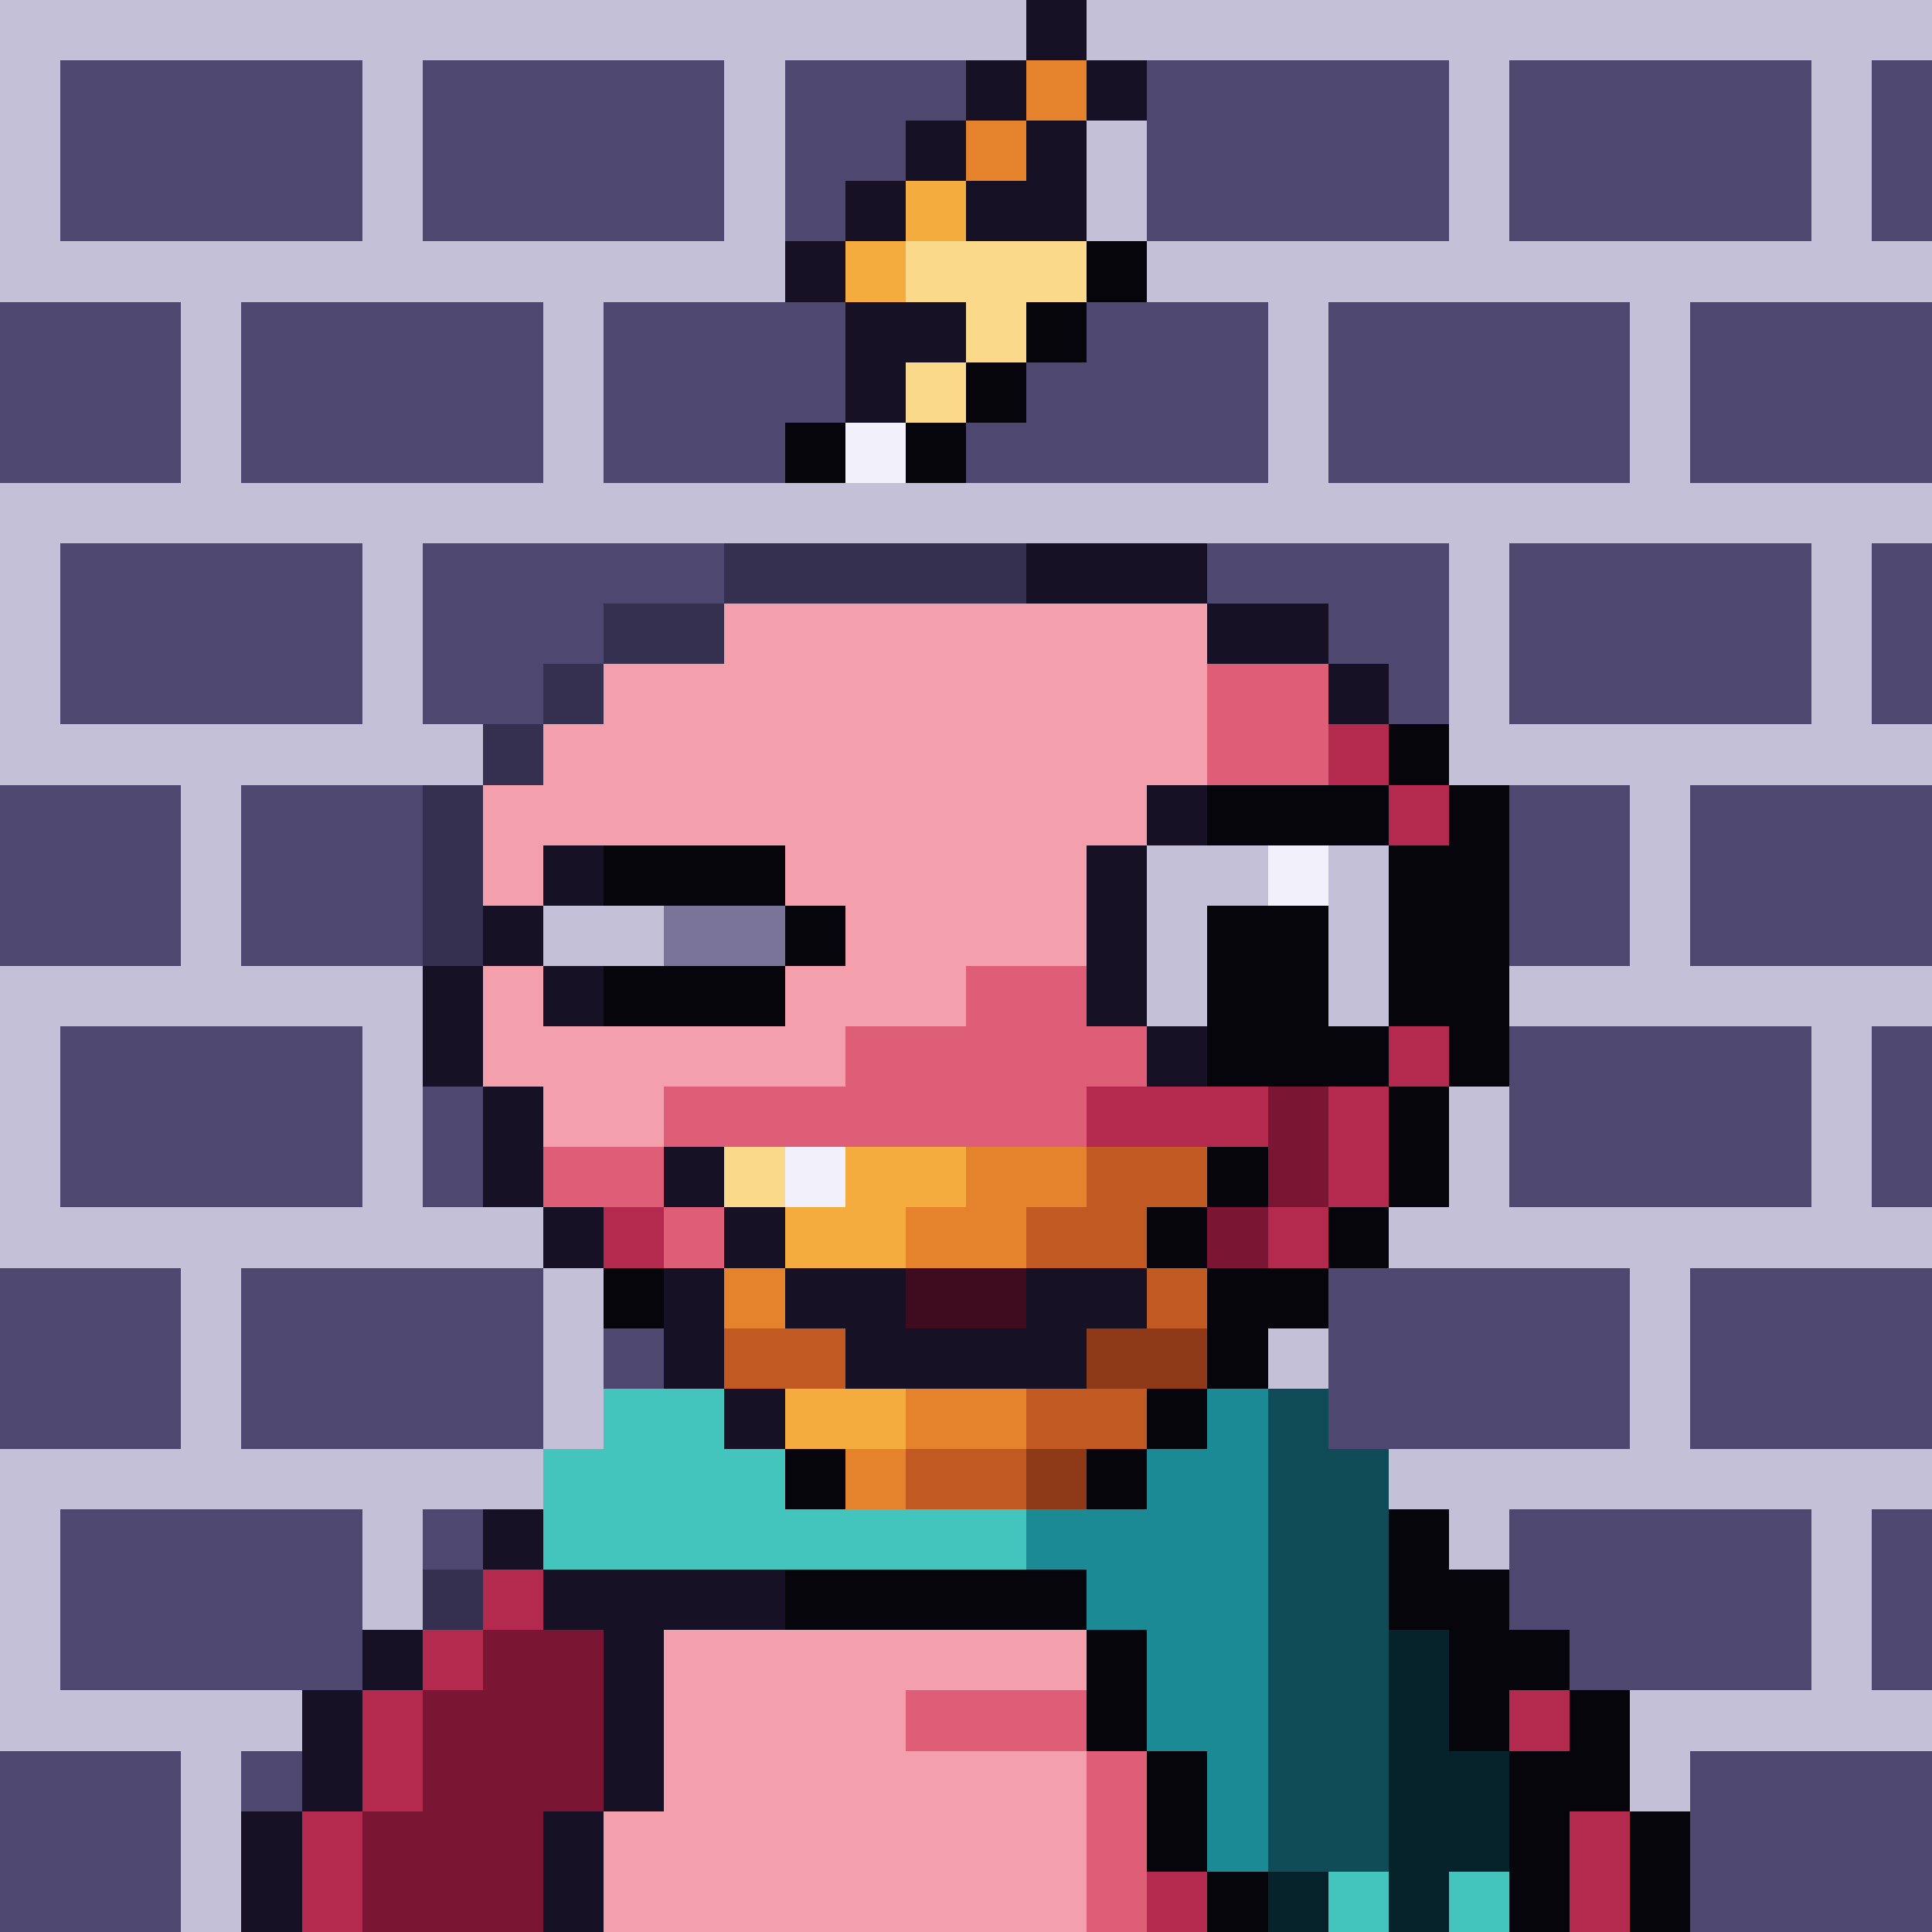
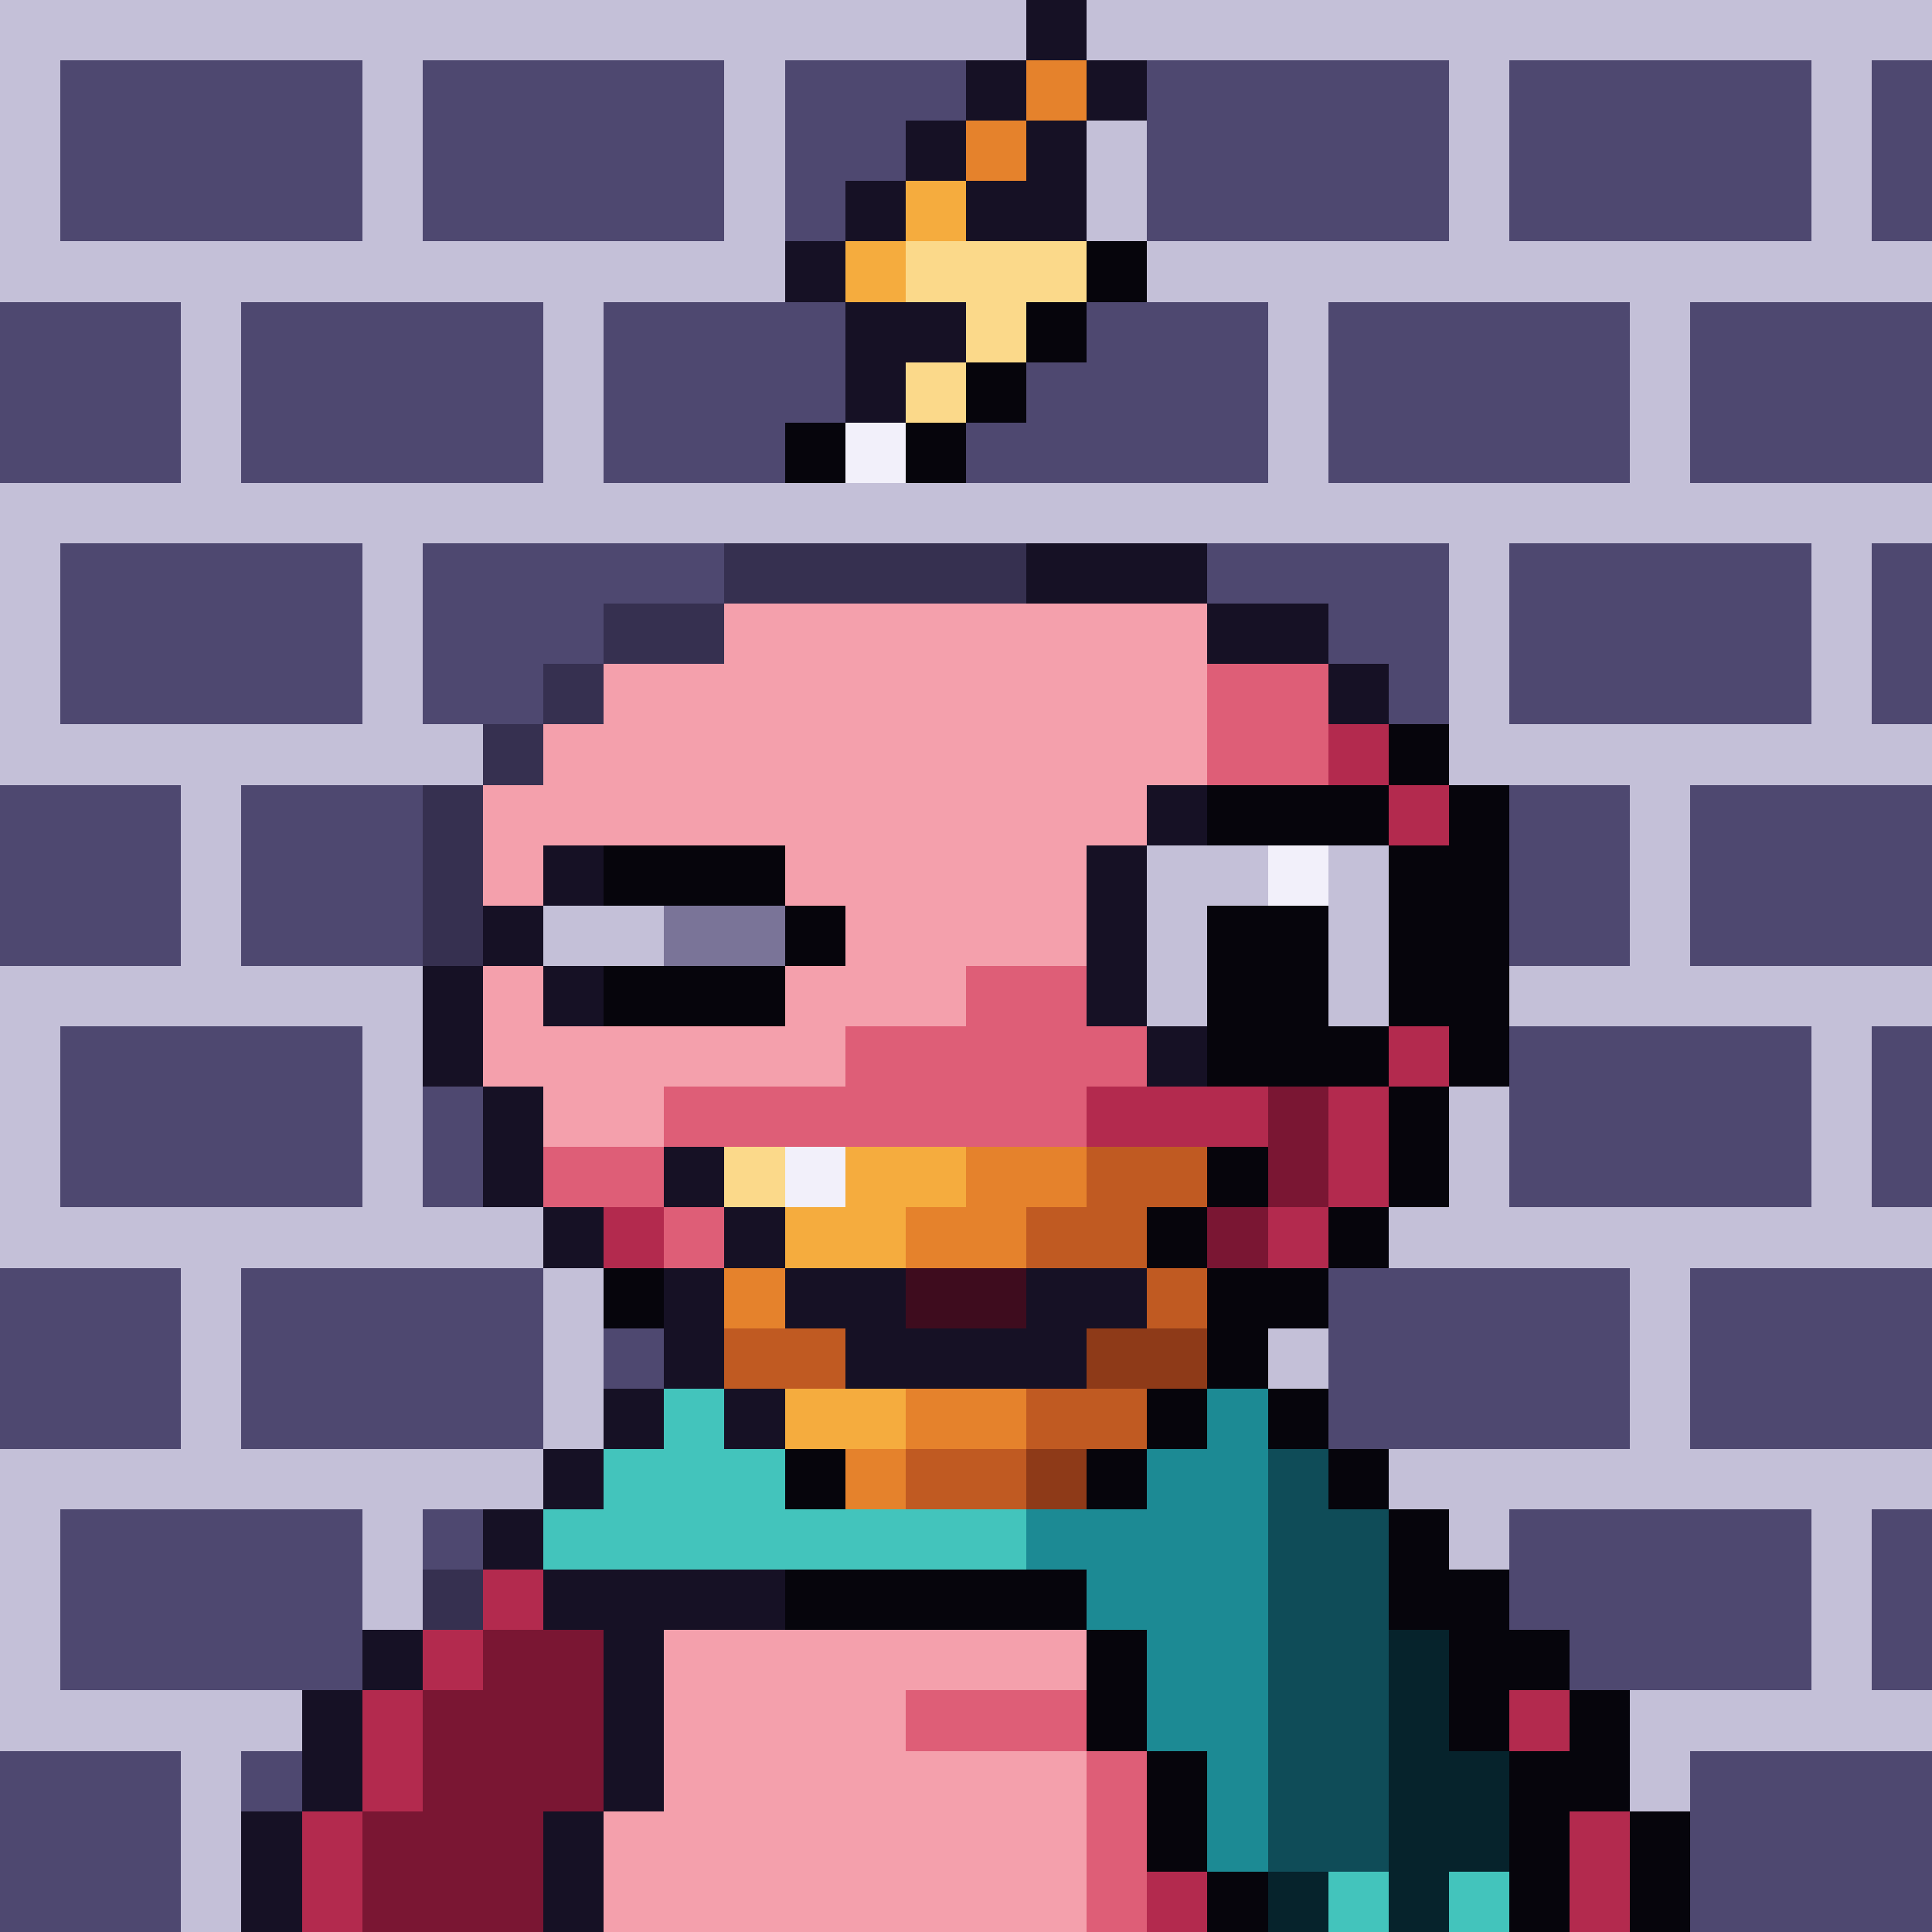
<svg xmlns="http://www.w3.org/2000/svg" width="512" height="512" viewBox="0 0 32 32" shape-rendering="crispEdges">
  <rect x="0" y="0" width="17" height="1" fill="#C4C0D8" />
  <rect x="17" y="0" width="1" height="1" fill="#161125" />
  <rect x="18" y="0" width="14" height="1" fill="#C4C0D8" />
  <rect x="0" y="1" width="1" height="1" fill="#C4C0D8" />
  <rect x="1" y="1" width="5" height="1" fill="#4E4870" />
  <rect x="6" y="1" width="1" height="1" fill="#C4C0D8" />
  <rect x="7" y="1" width="5" height="1" fill="#4E4870" />
  <rect x="12" y="1" width="1" height="1" fill="#C4C0D8" />
  <rect x="13" y="1" width="3" height="1" fill="#4E4870" />
  <rect x="16" y="1" width="1" height="1" fill="#161125" />
  <rect x="17" y="1" width="1" height="1" fill="#E5822C" />
  <rect x="18" y="1" width="1" height="1" fill="#161125" />
  <rect x="19" y="1" width="5" height="1" fill="#4E4870" />
  <rect x="24" y="1" width="1" height="1" fill="#C4C0D8" />
  <rect x="25" y="1" width="5" height="1" fill="#4E4870" />
  <rect x="30" y="1" width="1" height="1" fill="#C4C0D8" />
  <rect x="31" y="1" width="1" height="1" fill="#4E4870" />
  <rect x="0" y="2" width="1" height="1" fill="#C4C0D8" />
  <rect x="1" y="2" width="5" height="1" fill="#4E4870" />
  <rect x="6" y="2" width="1" height="1" fill="#C4C0D8" />
  <rect x="7" y="2" width="5" height="1" fill="#4E4870" />
  <rect x="12" y="2" width="1" height="1" fill="#C4C0D8" />
  <rect x="13" y="2" width="2" height="1" fill="#4E4870" />
  <rect x="15" y="2" width="1" height="1" fill="#161125" />
  <rect x="16" y="2" width="1" height="1" fill="#E5822C" />
  <rect x="17" y="2" width="1" height="1" fill="#161125" />
  <rect x="18" y="2" width="1" height="1" fill="#C4C0D8" />
  <rect x="19" y="2" width="5" height="1" fill="#4E4870" />
  <rect x="24" y="2" width="1" height="1" fill="#C4C0D8" />
  <rect x="25" y="2" width="5" height="1" fill="#4E4870" />
  <rect x="30" y="2" width="1" height="1" fill="#C4C0D8" />
  <rect x="31" y="2" width="1" height="1" fill="#4E4870" />
  <rect x="0" y="3" width="1" height="1" fill="#C4C0D8" />
  <rect x="1" y="3" width="5" height="1" fill="#4E4870" />
  <rect x="6" y="3" width="1" height="1" fill="#C4C0D8" />
  <rect x="7" y="3" width="5" height="1" fill="#4E4870" />
  <rect x="12" y="3" width="1" height="1" fill="#C4C0D8" />
  <rect x="13" y="3" width="1" height="1" fill="#4E4870" />
  <rect x="14" y="3" width="1" height="1" fill="#161125" />
  <rect x="15" y="3" width="1" height="1" fill="#F5AC3E" />
  <rect x="16" y="3" width="2" height="1" fill="#161125" />
  <rect x="18" y="3" width="1" height="1" fill="#C4C0D8" />
  <rect x="19" y="3" width="5" height="1" fill="#4E4870" />
  <rect x="24" y="3" width="1" height="1" fill="#C4C0D8" />
  <rect x="25" y="3" width="5" height="1" fill="#4E4870" />
  <rect x="30" y="3" width="1" height="1" fill="#C4C0D8" />
  <rect x="31" y="3" width="1" height="1" fill="#4E4870" />
  <rect x="0" y="4" width="13" height="1" fill="#C4C0D8" />
  <rect x="13" y="4" width="1" height="1" fill="#161125" />
  <rect x="14" y="4" width="1" height="1" fill="#F5AC3E" />
  <rect x="15" y="4" width="3" height="1" fill="#FBD98A" />
  <rect x="18" y="4" width="1" height="1" fill="#06050C" />
  <rect x="19" y="4" width="13" height="1" fill="#C4C0D8" />
  <rect x="0" y="5" width="3" height="1" fill="#4E4870" />
  <rect x="3" y="5" width="1" height="1" fill="#C4C0D8" />
  <rect x="4" y="5" width="5" height="1" fill="#4E4870" />
  <rect x="9" y="5" width="1" height="1" fill="#C4C0D8" />
  <rect x="10" y="5" width="4" height="1" fill="#4E4870" />
  <rect x="14" y="5" width="2" height="1" fill="#161125" />
  <rect x="16" y="5" width="1" height="1" fill="#FBD98A" />
  <rect x="17" y="5" width="1" height="1" fill="#06050C" />
  <rect x="18" y="5" width="3" height="1" fill="#4E4870" />
  <rect x="21" y="5" width="1" height="1" fill="#C4C0D8" />
  <rect x="22" y="5" width="5" height="1" fill="#4E4870" />
  <rect x="27" y="5" width="1" height="1" fill="#C4C0D8" />
  <rect x="28" y="5" width="4" height="1" fill="#4E4870" />
  <rect x="0" y="6" width="3" height="1" fill="#4E4870" />
  <rect x="3" y="6" width="1" height="1" fill="#C4C0D8" />
  <rect x="4" y="6" width="5" height="1" fill="#4E4870" />
  <rect x="9" y="6" width="1" height="1" fill="#C4C0D8" />
  <rect x="10" y="6" width="4" height="1" fill="#4E4870" />
  <rect x="14" y="6" width="1" height="1" fill="#161125" />
  <rect x="15" y="6" width="1" height="1" fill="#FBD98A" />
  <rect x="16" y="6" width="1" height="1" fill="#06050C" />
  <rect x="17" y="6" width="4" height="1" fill="#4E4870" />
  <rect x="21" y="6" width="1" height="1" fill="#C4C0D8" />
  <rect x="22" y="6" width="5" height="1" fill="#4E4870" />
  <rect x="27" y="6" width="1" height="1" fill="#C4C0D8" />
  <rect x="28" y="6" width="4" height="1" fill="#4E4870" />
  <rect x="0" y="7" width="3" height="1" fill="#4E4870" />
  <rect x="3" y="7" width="1" height="1" fill="#C4C0D8" />
  <rect x="4" y="7" width="5" height="1" fill="#4E4870" />
  <rect x="9" y="7" width="1" height="1" fill="#C4C0D8" />
  <rect x="10" y="7" width="3" height="1" fill="#4E4870" />
  <rect x="13" y="7" width="1" height="1" fill="#06050C" />
  <rect x="14" y="7" width="1" height="1" fill="#F2F0FA" />
  <rect x="15" y="7" width="1" height="1" fill="#06050C" />
  <rect x="16" y="7" width="5" height="1" fill="#4E4870" />
  <rect x="21" y="7" width="1" height="1" fill="#C4C0D8" />
  <rect x="22" y="7" width="5" height="1" fill="#4E4870" />
  <rect x="27" y="7" width="1" height="1" fill="#C4C0D8" />
  <rect x="28" y="7" width="4" height="1" fill="#4E4870" />
  <rect x="0" y="8" width="32" height="1" fill="#C4C0D8" />
  <rect x="0" y="9" width="1" height="1" fill="#C4C0D8" />
  <rect x="1" y="9" width="5" height="1" fill="#4E4870" />
  <rect x="6" y="9" width="1" height="1" fill="#C4C0D8" />
  <rect x="7" y="9" width="5" height="1" fill="#4E4870" />
  <rect x="12" y="9" width="5" height="1" fill="#363050" />
  <rect x="17" y="9" width="3" height="1" fill="#161125" />
  <rect x="20" y="9" width="4" height="1" fill="#4E4870" />
  <rect x="24" y="9" width="1" height="1" fill="#C4C0D8" />
  <rect x="25" y="9" width="5" height="1" fill="#4E4870" />
  <rect x="30" y="9" width="1" height="1" fill="#C4C0D8" />
  <rect x="31" y="9" width="1" height="1" fill="#4E4870" />
  <rect x="0" y="10" width="1" height="1" fill="#C4C0D8" />
  <rect x="1" y="10" width="5" height="1" fill="#4E4870" />
  <rect x="6" y="10" width="1" height="1" fill="#C4C0D8" />
  <rect x="7" y="10" width="3" height="1" fill="#4E4870" />
  <rect x="10" y="10" width="2" height="1" fill="#363050" />
  <rect x="12" y="10" width="8" height="1" fill="#F4A0AC" />
  <rect x="20" y="10" width="2" height="1" fill="#161125" />
  <rect x="22" y="10" width="2" height="1" fill="#4E4870" />
  <rect x="24" y="10" width="1" height="1" fill="#C4C0D8" />
  <rect x="25" y="10" width="5" height="1" fill="#4E4870" />
  <rect x="30" y="10" width="1" height="1" fill="#C4C0D8" />
  <rect x="31" y="10" width="1" height="1" fill="#4E4870" />
  <rect x="0" y="11" width="1" height="1" fill="#C4C0D8" />
  <rect x="1" y="11" width="5" height="1" fill="#4E4870" />
  <rect x="6" y="11" width="1" height="1" fill="#C4C0D8" />
  <rect x="7" y="11" width="2" height="1" fill="#4E4870" />
  <rect x="9" y="11" width="1" height="1" fill="#363050" />
  <rect x="10" y="11" width="10" height="1" fill="#F4A0AC" />
  <rect x="20" y="11" width="2" height="1" fill="#DE5E77" />
  <rect x="22" y="11" width="1" height="1" fill="#161125" />
  <rect x="23" y="11" width="1" height="1" fill="#4E4870" />
  <rect x="24" y="11" width="1" height="1" fill="#C4C0D8" />
  <rect x="25" y="11" width="5" height="1" fill="#4E4870" />
  <rect x="30" y="11" width="1" height="1" fill="#C4C0D8" />
  <rect x="31" y="11" width="1" height="1" fill="#4E4870" />
  <rect x="0" y="12" width="8" height="1" fill="#C4C0D8" />
  <rect x="8" y="12" width="1" height="1" fill="#363050" />
  <rect x="9" y="12" width="11" height="1" fill="#F4A0AC" />
  <rect x="20" y="12" width="2" height="1" fill="#DE5E77" />
  <rect x="22" y="12" width="1" height="1" fill="#B32A4E" />
  <rect x="23" y="12" width="1" height="1" fill="#06050C" />
  <rect x="24" y="12" width="8" height="1" fill="#C4C0D8" />
  <rect x="0" y="13" width="3" height="1" fill="#4E4870" />
  <rect x="3" y="13" width="1" height="1" fill="#C4C0D8" />
  <rect x="4" y="13" width="3" height="1" fill="#4E4870" />
  <rect x="7" y="13" width="1" height="1" fill="#363050" />
  <rect x="8" y="13" width="11" height="1" fill="#F4A0AC" />
  <rect x="19" y="13" width="1" height="1" fill="#161125" />
  <rect x="20" y="13" width="3" height="1" fill="#06050C" />
  <rect x="23" y="13" width="1" height="1" fill="#B32A4E" />
  <rect x="24" y="13" width="1" height="1" fill="#06050C" />
  <rect x="25" y="13" width="2" height="1" fill="#4E4870" />
  <rect x="27" y="13" width="1" height="1" fill="#C4C0D8" />
  <rect x="28" y="13" width="4" height="1" fill="#4E4870" />
  <rect x="0" y="14" width="3" height="1" fill="#4E4870" />
  <rect x="3" y="14" width="1" height="1" fill="#C4C0D8" />
  <rect x="4" y="14" width="3" height="1" fill="#4E4870" />
  <rect x="7" y="14" width="1" height="1" fill="#363050" />
  <rect x="8" y="14" width="1" height="1" fill="#F4A0AC" />
  <rect x="9" y="14" width="1" height="1" fill="#161125" />
  <rect x="10" y="14" width="3" height="1" fill="#06050C" />
  <rect x="13" y="14" width="5" height="1" fill="#F4A0AC" />
  <rect x="18" y="14" width="1" height="1" fill="#161125" />
  <rect x="19" y="14" width="2" height="1" fill="#C4C0D8" />
  <rect x="21" y="14" width="1" height="1" fill="#F2F0FA" />
  <rect x="22" y="14" width="1" height="1" fill="#C4C0D8" />
  <rect x="23" y="14" width="2" height="1" fill="#06050C" />
  <rect x="25" y="14" width="2" height="1" fill="#4E4870" />
  <rect x="27" y="14" width="1" height="1" fill="#C4C0D8" />
  <rect x="28" y="14" width="4" height="1" fill="#4E4870" />
  <rect x="0" y="15" width="3" height="1" fill="#4E4870" />
  <rect x="3" y="15" width="1" height="1" fill="#C4C0D8" />
  <rect x="4" y="15" width="3" height="1" fill="#4E4870" />
  <rect x="7" y="15" width="1" height="1" fill="#363050" />
  <rect x="8" y="15" width="1" height="1" fill="#161125" />
  <rect x="9" y="15" width="2" height="1" fill="#C4C0D8" />
  <rect x="11" y="15" width="2" height="1" fill="#7A7498" />
  <rect x="13" y="15" width="1" height="1" fill="#06050C" />
  <rect x="14" y="15" width="4" height="1" fill="#F4A0AC" />
  <rect x="18" y="15" width="1" height="1" fill="#161125" />
  <rect x="19" y="15" width="1" height="1" fill="#C4C0D8" />
  <rect x="20" y="15" width="2" height="1" fill="#06050C" />
  <rect x="22" y="15" width="1" height="1" fill="#C4C0D8" />
  <rect x="23" y="15" width="2" height="1" fill="#06050C" />
  <rect x="25" y="15" width="2" height="1" fill="#4E4870" />
  <rect x="27" y="15" width="1" height="1" fill="#C4C0D8" />
  <rect x="28" y="15" width="4" height="1" fill="#4E4870" />
  <rect x="0" y="16" width="7" height="1" fill="#C4C0D8" />
  <rect x="7" y="16" width="1" height="1" fill="#161125" />
  <rect x="8" y="16" width="1" height="1" fill="#F4A0AC" />
  <rect x="9" y="16" width="1" height="1" fill="#161125" />
  <rect x="10" y="16" width="3" height="1" fill="#06050C" />
  <rect x="13" y="16" width="3" height="1" fill="#F4A0AC" />
  <rect x="16" y="16" width="2" height="1" fill="#DE5E77" />
  <rect x="18" y="16" width="1" height="1" fill="#161125" />
  <rect x="19" y="16" width="1" height="1" fill="#C4C0D8" />
  <rect x="20" y="16" width="2" height="1" fill="#06050C" />
  <rect x="22" y="16" width="1" height="1" fill="#C4C0D8" />
  <rect x="23" y="16" width="2" height="1" fill="#06050C" />
  <rect x="25" y="16" width="7" height="1" fill="#C4C0D8" />
  <rect x="0" y="17" width="1" height="1" fill="#C4C0D8" />
  <rect x="1" y="17" width="5" height="1" fill="#4E4870" />
  <rect x="6" y="17" width="1" height="1" fill="#C4C0D8" />
  <rect x="7" y="17" width="1" height="1" fill="#161125" />
  <rect x="8" y="17" width="6" height="1" fill="#F4A0AC" />
  <rect x="14" y="17" width="5" height="1" fill="#DE5E77" />
  <rect x="19" y="17" width="1" height="1" fill="#161125" />
  <rect x="20" y="17" width="3" height="1" fill="#06050C" />
  <rect x="23" y="17" width="1" height="1" fill="#B32A4E" />
  <rect x="24" y="17" width="1" height="1" fill="#06050C" />
  <rect x="25" y="17" width="5" height="1" fill="#4E4870" />
  <rect x="30" y="17" width="1" height="1" fill="#C4C0D8" />
  <rect x="31" y="17" width="1" height="1" fill="#4E4870" />
  <rect x="0" y="18" width="1" height="1" fill="#C4C0D8" />
  <rect x="1" y="18" width="5" height="1" fill="#4E4870" />
  <rect x="6" y="18" width="1" height="1" fill="#C4C0D8" />
  <rect x="7" y="18" width="1" height="1" fill="#4E4870" />
  <rect x="8" y="18" width="1" height="1" fill="#161125" />
  <rect x="9" y="18" width="2" height="1" fill="#F4A0AC" />
  <rect x="11" y="18" width="7" height="1" fill="#DE5E77" />
  <rect x="18" y="18" width="3" height="1" fill="#B32A4E" />
  <rect x="21" y="18" width="1" height="1" fill="#7A1633" />
  <rect x="22" y="18" width="1" height="1" fill="#B32A4E" />
  <rect x="23" y="18" width="1" height="1" fill="#06050C" />
  <rect x="24" y="18" width="1" height="1" fill="#C4C0D8" />
  <rect x="25" y="18" width="5" height="1" fill="#4E4870" />
  <rect x="30" y="18" width="1" height="1" fill="#C4C0D8" />
  <rect x="31" y="18" width="1" height="1" fill="#4E4870" />
  <rect x="0" y="19" width="1" height="1" fill="#C4C0D8" />
  <rect x="1" y="19" width="5" height="1" fill="#4E4870" />
  <rect x="6" y="19" width="1" height="1" fill="#C4C0D8" />
  <rect x="7" y="19" width="1" height="1" fill="#4E4870" />
  <rect x="8" y="19" width="1" height="1" fill="#161125" />
  <rect x="9" y="19" width="2" height="1" fill="#DE5E77" />
  <rect x="11" y="19" width="1" height="1" fill="#161125" />
  <rect x="12" y="19" width="1" height="1" fill="#FBD98A" />
  <rect x="13" y="19" width="1" height="1" fill="#F2F0FA" />
  <rect x="14" y="19" width="2" height="1" fill="#F5AC3E" />
  <rect x="16" y="19" width="2" height="1" fill="#E5822C" />
  <rect x="18" y="19" width="2" height="1" fill="#C05A22" />
  <rect x="20" y="19" width="1" height="1" fill="#06050C" />
  <rect x="21" y="19" width="1" height="1" fill="#7A1633" />
  <rect x="22" y="19" width="1" height="1" fill="#B32A4E" />
  <rect x="23" y="19" width="1" height="1" fill="#06050C" />
  <rect x="24" y="19" width="1" height="1" fill="#C4C0D8" />
  <rect x="25" y="19" width="5" height="1" fill="#4E4870" />
  <rect x="30" y="19" width="1" height="1" fill="#C4C0D8" />
  <rect x="31" y="19" width="1" height="1" fill="#4E4870" />
  <rect x="0" y="20" width="9" height="1" fill="#C4C0D8" />
  <rect x="9" y="20" width="1" height="1" fill="#161125" />
  <rect x="10" y="20" width="1" height="1" fill="#B32A4E" />
  <rect x="11" y="20" width="1" height="1" fill="#DE5E77" />
  <rect x="12" y="20" width="1" height="1" fill="#161125" />
  <rect x="13" y="20" width="2" height="1" fill="#F5AC3E" />
  <rect x="15" y="20" width="2" height="1" fill="#E5822C" />
  <rect x="17" y="20" width="2" height="1" fill="#C05A22" />
  <rect x="19" y="20" width="1" height="1" fill="#06050C" />
  <rect x="20" y="20" width="1" height="1" fill="#7A1633" />
  <rect x="21" y="20" width="1" height="1" fill="#B32A4E" />
  <rect x="22" y="20" width="1" height="1" fill="#06050C" />
  <rect x="23" y="20" width="9" height="1" fill="#C4C0D8" />
  <rect x="0" y="21" width="3" height="1" fill="#4E4870" />
  <rect x="3" y="21" width="1" height="1" fill="#C4C0D8" />
  <rect x="4" y="21" width="5" height="1" fill="#4E4870" />
  <rect x="9" y="21" width="1" height="1" fill="#C4C0D8" />
  <rect x="10" y="21" width="1" height="1" fill="#06050C" />
  <rect x="11" y="21" width="1" height="1" fill="#161125" />
  <rect x="12" y="21" width="1" height="1" fill="#E5822C" />
  <rect x="13" y="21" width="2" height="1" fill="#161125" />
  <rect x="15" y="21" width="2" height="1" fill="#3E0C1E" />
  <rect x="17" y="21" width="2" height="1" fill="#161125" />
  <rect x="19" y="21" width="1" height="1" fill="#C05A22" />
  <rect x="20" y="21" width="2" height="1" fill="#06050C" />
  <rect x="22" y="21" width="5" height="1" fill="#4E4870" />
  <rect x="27" y="21" width="1" height="1" fill="#C4C0D8" />
  <rect x="28" y="21" width="4" height="1" fill="#4E4870" />
  <rect x="0" y="22" width="3" height="1" fill="#4E4870" />
  <rect x="3" y="22" width="1" height="1" fill="#C4C0D8" />
  <rect x="4" y="22" width="5" height="1" fill="#4E4870" />
  <rect x="9" y="22" width="1" height="1" fill="#C4C0D8" />
  <rect x="10" y="22" width="1" height="1" fill="#4E4870" />
  <rect x="11" y="22" width="1" height="1" fill="#161125" />
  <rect x="12" y="22" width="2" height="1" fill="#C05A22" />
  <rect x="14" y="22" width="4" height="1" fill="#161125" />
  <rect x="18" y="22" width="2" height="1" fill="#8E3A18" />
  <rect x="20" y="22" width="1" height="1" fill="#06050C" />
  <rect x="21" y="22" width="1" height="1" fill="#C4C0D8" />
  <rect x="22" y="22" width="5" height="1" fill="#4E4870" />
  <rect x="27" y="22" width="1" height="1" fill="#C4C0D8" />
  <rect x="28" y="22" width="4" height="1" fill="#4E4870" />
  <rect x="0" y="23" width="3" height="1" fill="#4E4870" />
  <rect x="3" y="23" width="1" height="1" fill="#C4C0D8" />
  <rect x="4" y="23" width="5" height="1" fill="#4E4870" />
  <rect x="9" y="23" width="1" height="1" fill="#C4C0D8" />
-   <rect x="10" y="23" width="2" height="1" fill="#43C4BC" />
+   <rect x="10" y="23" width="1" height="1" fill="#161125" />
+   <rect x="11" y="23" width="1" height="1" fill="#43C4BC" />
  <rect x="12" y="23" width="1" height="1" fill="#161125" />
  <rect x="13" y="23" width="2" height="1" fill="#F5AC3E" />
  <rect x="15" y="23" width="2" height="1" fill="#E5822C" />
  <rect x="17" y="23" width="2" height="1" fill="#C05A22" />
  <rect x="19" y="23" width="1" height="1" fill="#06050C" />
  <rect x="20" y="23" width="1" height="1" fill="#1C8A94" />
-   <rect x="21" y="23" width="1" height="1" fill="#0F4C58" />
+   <rect x="21" y="23" width="1" height="1" fill="#06050C" />
  <rect x="22" y="23" width="5" height="1" fill="#4E4870" />
  <rect x="27" y="23" width="1" height="1" fill="#C4C0D8" />
  <rect x="28" y="23" width="4" height="1" fill="#4E4870" />
  <rect x="0" y="24" width="9" height="1" fill="#C4C0D8" />
-   <rect x="9" y="24" width="4" height="1" fill="#43C4BC" />
+   <rect x="9" y="24" width="1" height="1" fill="#161125" />
+   <rect x="10" y="24" width="3" height="1" fill="#43C4BC" />
  <rect x="13" y="24" width="1" height="1" fill="#06050C" />
  <rect x="14" y="24" width="1" height="1" fill="#E5822C" />
  <rect x="15" y="24" width="2" height="1" fill="#C05A22" />
  <rect x="17" y="24" width="1" height="1" fill="#8E3A18" />
  <rect x="18" y="24" width="1" height="1" fill="#06050C" />
  <rect x="19" y="24" width="2" height="1" fill="#1C8A94" />
-   <rect x="21" y="24" width="2" height="1" fill="#0F4C58" />
+   <rect x="21" y="24" width="1" height="1" fill="#0F4C58" />
+   <rect x="22" y="24" width="1" height="1" fill="#06050C" />
  <rect x="23" y="24" width="9" height="1" fill="#C4C0D8" />
  <rect x="0" y="25" width="1" height="1" fill="#C4C0D8" />
  <rect x="1" y="25" width="5" height="1" fill="#4E4870" />
  <rect x="6" y="25" width="1" height="1" fill="#C4C0D8" />
  <rect x="7" y="25" width="1" height="1" fill="#4E4870" />
  <rect x="8" y="25" width="1" height="1" fill="#161125" />
  <rect x="9" y="25" width="8" height="1" fill="#43C4BC" />
  <rect x="17" y="25" width="4" height="1" fill="#1C8A94" />
  <rect x="21" y="25" width="2" height="1" fill="#0F4C58" />
  <rect x="23" y="25" width="1" height="1" fill="#06050C" />
  <rect x="24" y="25" width="1" height="1" fill="#C4C0D8" />
  <rect x="25" y="25" width="5" height="1" fill="#4E4870" />
  <rect x="30" y="25" width="1" height="1" fill="#C4C0D8" />
  <rect x="31" y="25" width="1" height="1" fill="#4E4870" />
  <rect x="0" y="26" width="1" height="1" fill="#C4C0D8" />
  <rect x="1" y="26" width="5" height="1" fill="#4E4870" />
  <rect x="6" y="26" width="1" height="1" fill="#C4C0D8" />
  <rect x="7" y="26" width="1" height="1" fill="#363050" />
  <rect x="8" y="26" width="1" height="1" fill="#B32A4E" />
  <rect x="9" y="26" width="4" height="1" fill="#161125" />
  <rect x="13" y="26" width="5" height="1" fill="#06050C" />
  <rect x="18" y="26" width="3" height="1" fill="#1C8A94" />
  <rect x="21" y="26" width="2" height="1" fill="#0F4C58" />
  <rect x="23" y="26" width="2" height="1" fill="#06050C" />
  <rect x="25" y="26" width="5" height="1" fill="#4E4870" />
  <rect x="30" y="26" width="1" height="1" fill="#C4C0D8" />
  <rect x="31" y="26" width="1" height="1" fill="#4E4870" />
  <rect x="0" y="27" width="1" height="1" fill="#C4C0D8" />
  <rect x="1" y="27" width="5" height="1" fill="#4E4870" />
  <rect x="6" y="27" width="1" height="1" fill="#161125" />
  <rect x="7" y="27" width="1" height="1" fill="#B32A4E" />
  <rect x="8" y="27" width="2" height="1" fill="#7A1633" />
  <rect x="10" y="27" width="1" height="1" fill="#161125" />
  <rect x="11" y="27" width="7" height="1" fill="#F4A0AC" />
  <rect x="18" y="27" width="1" height="1" fill="#06050C" />
  <rect x="19" y="27" width="2" height="1" fill="#1C8A94" />
  <rect x="21" y="27" width="2" height="1" fill="#0F4C58" />
  <rect x="23" y="27" width="1" height="1" fill="#06232C" />
  <rect x="24" y="27" width="2" height="1" fill="#06050C" />
  <rect x="26" y="27" width="4" height="1" fill="#4E4870" />
  <rect x="30" y="27" width="1" height="1" fill="#C4C0D8" />
  <rect x="31" y="27" width="1" height="1" fill="#4E4870" />
  <rect x="0" y="28" width="5" height="1" fill="#C4C0D8" />
  <rect x="5" y="28" width="1" height="1" fill="#161125" />
  <rect x="6" y="28" width="1" height="1" fill="#B32A4E" />
  <rect x="7" y="28" width="3" height="1" fill="#7A1633" />
  <rect x="10" y="28" width="1" height="1" fill="#161125" />
  <rect x="11" y="28" width="4" height="1" fill="#F4A0AC" />
  <rect x="15" y="28" width="3" height="1" fill="#DE5E77" />
  <rect x="18" y="28" width="1" height="1" fill="#06050C" />
  <rect x="19" y="28" width="2" height="1" fill="#1C8A94" />
  <rect x="21" y="28" width="2" height="1" fill="#0F4C58" />
  <rect x="23" y="28" width="1" height="1" fill="#06232C" />
  <rect x="24" y="28" width="1" height="1" fill="#06050C" />
  <rect x="25" y="28" width="1" height="1" fill="#B32A4E" />
  <rect x="26" y="28" width="1" height="1" fill="#06050C" />
  <rect x="27" y="28" width="5" height="1" fill="#C4C0D8" />
  <rect x="0" y="29" width="3" height="1" fill="#4E4870" />
  <rect x="3" y="29" width="1" height="1" fill="#C4C0D8" />
  <rect x="4" y="29" width="1" height="1" fill="#4E4870" />
  <rect x="5" y="29" width="1" height="1" fill="#161125" />
  <rect x="6" y="29" width="1" height="1" fill="#B32A4E" />
  <rect x="7" y="29" width="3" height="1" fill="#7A1633" />
  <rect x="10" y="29" width="1" height="1" fill="#161125" />
  <rect x="11" y="29" width="7" height="1" fill="#F4A0AC" />
  <rect x="18" y="29" width="1" height="1" fill="#DE5E77" />
  <rect x="19" y="29" width="1" height="1" fill="#06050C" />
  <rect x="20" y="29" width="1" height="1" fill="#1C8A94" />
  <rect x="21" y="29" width="2" height="1" fill="#0F4C58" />
  <rect x="23" y="29" width="2" height="1" fill="#06232C" />
  <rect x="25" y="29" width="2" height="1" fill="#06050C" />
  <rect x="27" y="29" width="1" height="1" fill="#C4C0D8" />
  <rect x="28" y="29" width="4" height="1" fill="#4E4870" />
  <rect x="0" y="30" width="3" height="1" fill="#4E4870" />
  <rect x="3" y="30" width="1" height="1" fill="#C4C0D8" />
  <rect x="4" y="30" width="1" height="1" fill="#161125" />
  <rect x="5" y="30" width="1" height="1" fill="#B32A4E" />
  <rect x="6" y="30" width="3" height="1" fill="#7A1633" />
  <rect x="9" y="30" width="1" height="1" fill="#161125" />
  <rect x="10" y="30" width="8" height="1" fill="#F4A0AC" />
  <rect x="18" y="30" width="1" height="1" fill="#DE5E77" />
  <rect x="19" y="30" width="1" height="1" fill="#06050C" />
  <rect x="20" y="30" width="1" height="1" fill="#1C8A94" />
  <rect x="21" y="30" width="2" height="1" fill="#0F4C58" />
  <rect x="23" y="30" width="2" height="1" fill="#06232C" />
  <rect x="25" y="30" width="1" height="1" fill="#06050C" />
  <rect x="26" y="30" width="1" height="1" fill="#B32A4E" />
  <rect x="27" y="30" width="1" height="1" fill="#06050C" />
  <rect x="28" y="30" width="4" height="1" fill="#4E4870" />
  <rect x="0" y="31" width="3" height="1" fill="#4E4870" />
  <rect x="3" y="31" width="1" height="1" fill="#C4C0D8" />
  <rect x="4" y="31" width="1" height="1" fill="#161125" />
  <rect x="5" y="31" width="1" height="1" fill="#B32A4E" />
  <rect x="6" y="31" width="3" height="1" fill="#7A1633" />
  <rect x="9" y="31" width="1" height="1" fill="#161125" />
  <rect x="10" y="31" width="8" height="1" fill="#F4A0AC" />
  <rect x="18" y="31" width="1" height="1" fill="#DE5E77" />
  <rect x="19" y="31" width="1" height="1" fill="#B32A4E" />
  <rect x="20" y="31" width="1" height="1" fill="#06050C" />
  <rect x="21" y="31" width="1" height="1" fill="#06232C" />
  <rect x="22" y="31" width="1" height="1" fill="#43C4BC" />
  <rect x="23" y="31" width="1" height="1" fill="#06232C" />
  <rect x="24" y="31" width="1" height="1" fill="#43C4BC" />
  <rect x="25" y="31" width="1" height="1" fill="#06050C" />
  <rect x="26" y="31" width="1" height="1" fill="#B32A4E" />
  <rect x="27" y="31" width="1" height="1" fill="#06050C" />
  <rect x="28" y="31" width="4" height="1" fill="#4E4870" />
</svg>
